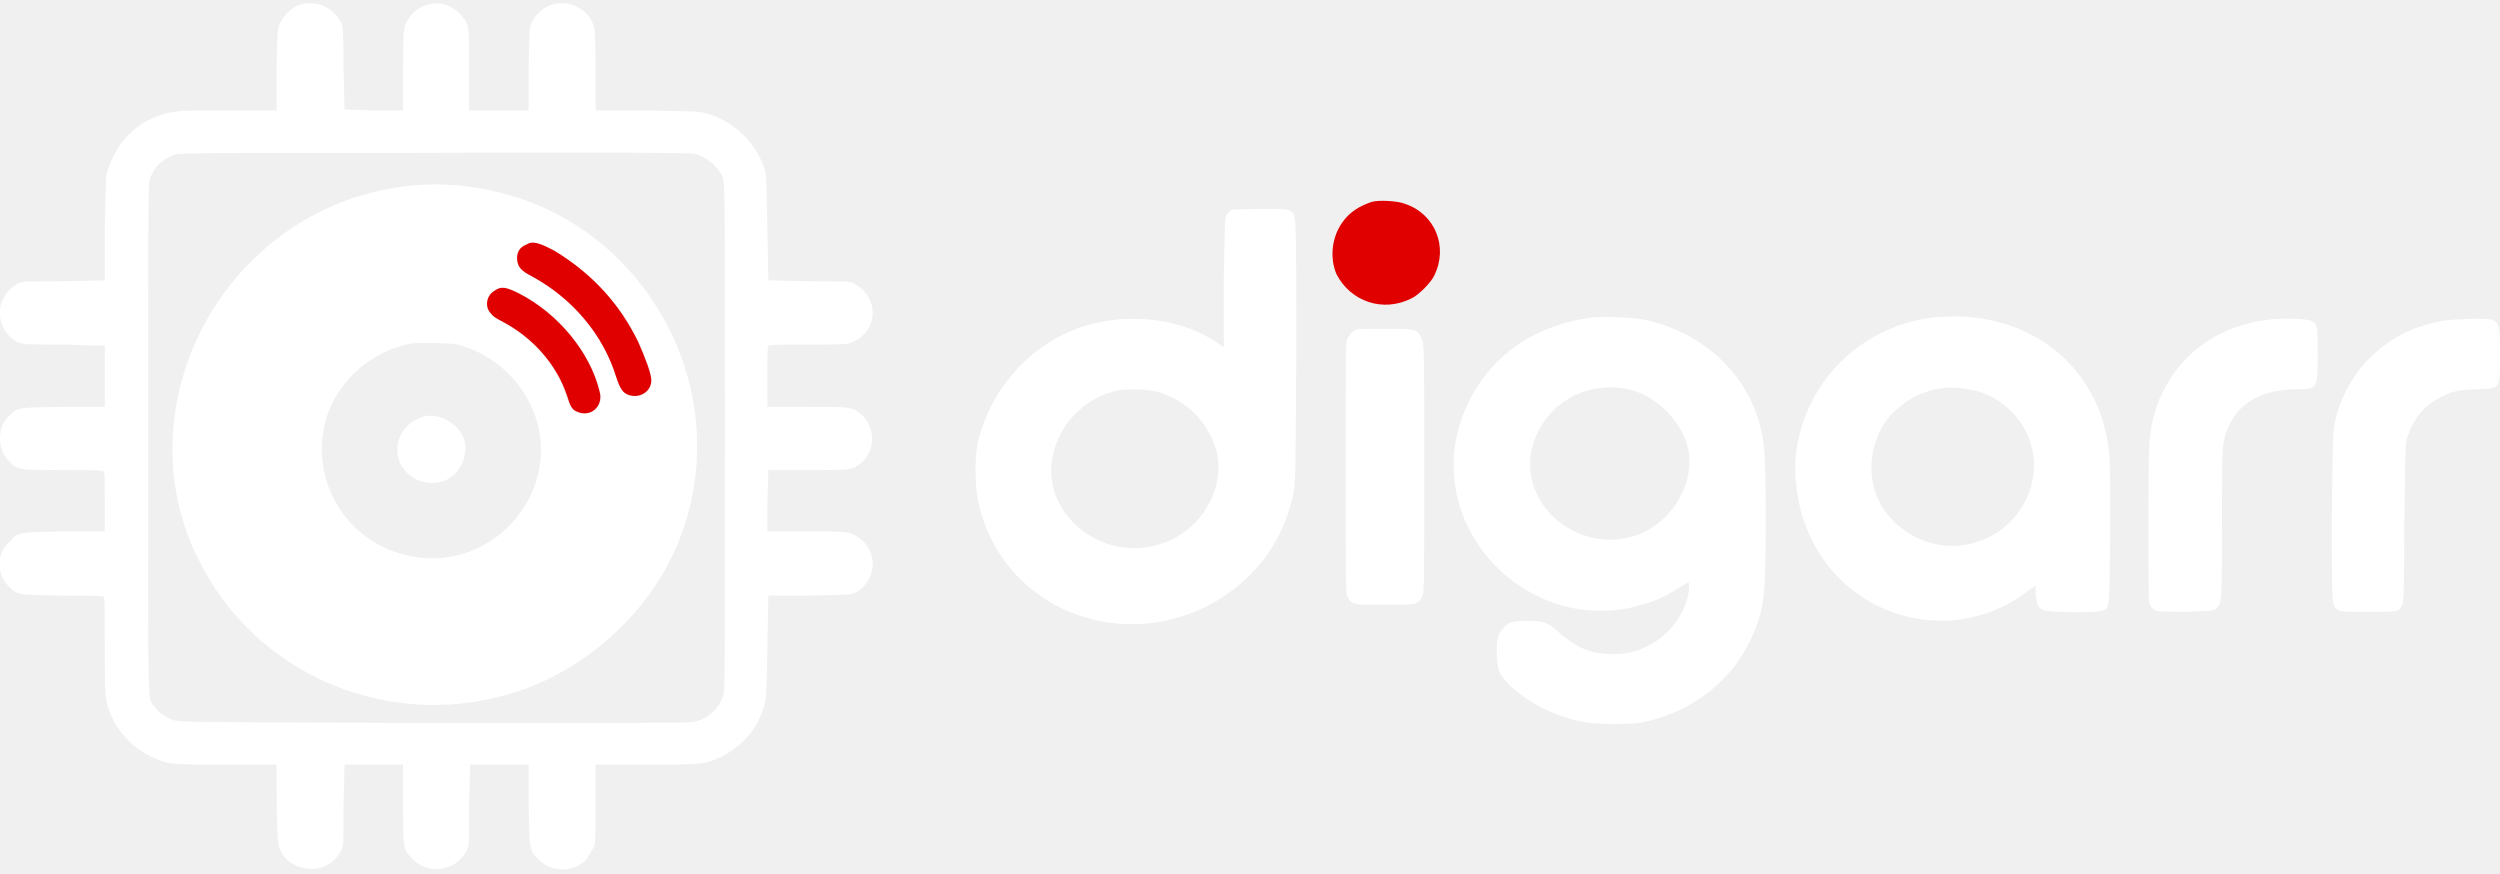
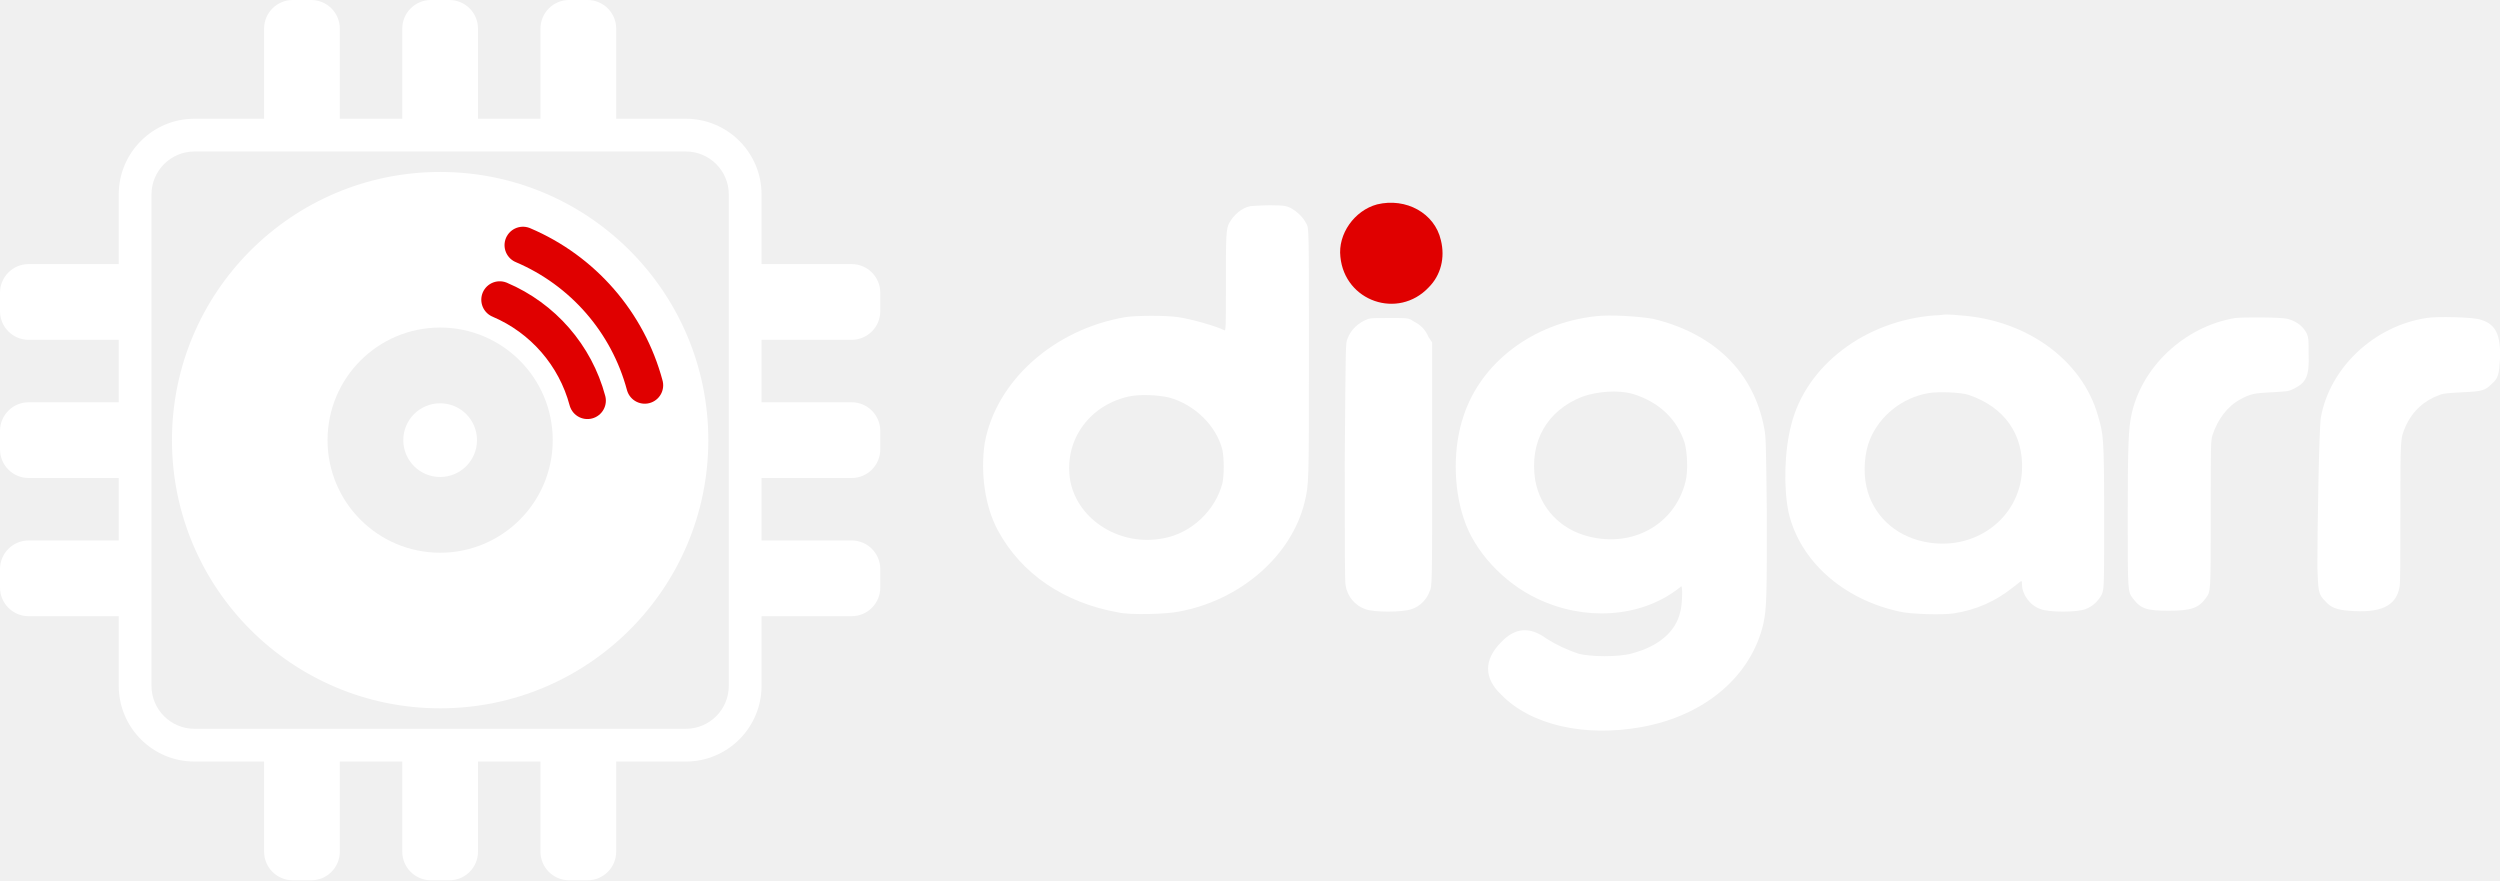
- <svg xmlns="http://www.w3.org/2000/svg" viewBox="0 0 1718 600" role="img" aria-label="digarr">
-   <svg width="600" height="600" viewBox="165 165 925 925">
-     <g transform="translate(0,1254) scale(1,-1)" fill="#ffffff" stroke="none">
-       <path d="M486 1085 c-10 -2 -19 -10 -24 -20 -3 -6 -3 -6 -4 -45 0 -21 0 -41 0 -43 l0 -5 -49 0 c-53 0 -59 0 -74 -5 -28 -9 -48 -31 -57 -62 -1 -5 -1 -14 -2 -59 l0 -54 -44 -1 c-43 0 -43 0 -49 -3 -21 -12 -24 -39 -8 -55 9 -9 13 -9 40 -9 12 0 31 0 42 -1 l19 0 0 -33 0 -32 -43 0 c-50 -1 -49 0 -59 -10 -7 -8 -9 -14 -9 -25 1 -10 3 -16 10 -23 9 -9 10 -9 56 -9 22 0 41 0 42 -1 3 0 3 0 3 -32 l0 -32 -42 0 c-50 -1 -49 0 -59 -11 -14 -13 -14 -33 -1 -47 10 -10 9 -9 56 -10 23 0 43 0 44 -1 2 0 2 0 2 -49 0 -55 0 -61 6 -75 8 -21 28 -41 51 -49 12 -5 17 -5 73 -5 l52 0 0 -11 c0 -55 1 -73 3 -77 3 -9 8 -14 16 -18 18 -10 40 -3 49 14 3 6 3 6 3 49 l1 43 31 0 31 0 0 -40 c0 -47 0 -50 9 -59 16 -18 46 -15 58 7 3 6 3 6 3 49 l1 43 31 0 31 0 0 -42 c1 -48 1 -48 9 -57 13 -15 36 -16 51 -3 2 3 5 7 7 11 4 6 4 6 4 49 l0 42 52 0 c58 0 61 0 76 6 24 10 42 29 50 54 3 10 3 10 4 64 l1 55 43 0 c44 1 44 1 49 3 23 12 25 44 4 58 -9 7 -12 7 -57 7 l-40 0 0 32 1 33 41 0 c45 0 46 0 54 5 22 14 19 48 -4 59 -5 2 -6 3 -49 3 l-43 0 0 32 c0 33 0 33 3 33 1 1 20 1 42 1 40 0 40 0 46 3 27 12 27 47 2 61 -5 3 -5 3 -49 3 l-43 1 -1 54 c-1 49 -1 55 -2 61 -9 30 -33 54 -63 62 -8 2 -10 2 -63 3 l-54 0 0 43 c0 42 -1 44 -3 49 -3 8 -8 13 -17 18 -18 9 -39 1 -48 -17 -2 -5 -2 -5 -3 -49 l0 -44 -32 0 -31 0 0 42 c0 48 0 49 -7 57 -16 22 -49 18 -60 -7 -2 -4 -3 -6 -3 -48 l0 -44 -31 0 -31 1 -1 44 c0 38 -1 44 -2 47 -8 16 -24 24 -41 21z m415 -159 c11 -2 23 -12 29 -23 3 -6 3 -6 3 -273 0 -192 0 -269 -1 -274 -3 -16 -16 -29 -33 -32 -4 -1 -77 -1 -275 -1 -269 1 -269 1 -275 3 -8 3 -15 7 -20 14 -8 11 -7 -16 -7 286 0 269 0 269 2 274 4 11 11 19 23 24 6 3 6 3 224 3 263 1 323 0 330 -1z" />
-       <path d="M609 893 c-88 -6 -165 -52 -214 -125 -55 -83 -63 -188 -19 -273 59 -119 196 -179 326 -142 62 17 120 60 157 115 62 93 59 216 -7 309 -49 69 -123 110 -208 116 -16 1 -18 1 -35 0z m136 -66 c48 -25 86 -68 105 -120 5 -15 6 -20 5 -25 -2 -9 -10 -14 -19 -13 -9 1 -12 5 -18 21 -15 45 -46 82 -88 105 -15 9 -20 15 -17 24 4 14 15 17 32 8z m-30 -48 c39 -20 70 -55 84 -97 2 -9 3 -12 3 -16 -2 -8 -8 -14 -16 -15 -11 -1 -16 3 -22 20 -12 35 -35 60 -68 77 -14 8 -19 17 -13 27 6 11 15 12 32 4z m-66 -55 c35 -8 66 -35 80 -68 36 -84 -40 -175 -130 -156 -69 14 -109 84 -87 150 13 37 47 67 88 75 10 1 39 1 49 -1z" />
-       <path d="M615 648 c-5 -1 -15 -6 -18 -10 -11 -10 -14 -27 -8 -40 11 -22 41 -28 58 -11 11 11 14 29 8 41 -8 14 -25 23 -40 20z" />
-     </g>
-     <g transform="translate(0,1254) scale(1,-1)" fill="#e00000" stroke="none">
-       <path d="M723 830 c-8 -3 -11 -9 -10 -17 1 -7 4 -11 16 -17 42 -23 75 -61 89 -107 4 -12 7 -16 12 -18 12 -5 25 3 25 15 0 7 -6 23 -14 41 -20 41 -49 72 -88 96 -17 9 -24 11 -30 7z" />
-       <path d="M689 781 c-9 -5 -11 -18 -3 -25 1 -2 6 -5 10 -7 33 -17 59 -46 70 -80 3 -10 5 -14 10 -16 15 -7 29 6 24 22 -10 41 -44 82 -85 103 -14 7 -19 8 -26 3z" />
+ <svg xmlns="http://www.w3.org/2000/svg" viewBox="0 0 1704 600" role="img" aria-label="digarr">
+   <svg width="600" height="600" viewBox="0 0 860 860">
+     <g transform="translate(0 0)">
+       <path fill="#ffffff" d="M286.0 0H304.0A28 28 0 0 1 332.0 28V118A28 28 0 0 1 304.0 146H286.0A28 28 0 0 1 258.0 118V28A28 28 0 0 1 286.0 0ZM286.0 714H304.0A28 28 0 0 1 332.0 742V832A28 28 0 0 1 304.0 860H286.0A28 28 0 0 1 258.0 832V742A28 28 0 0 1 286.0 714ZM28 258.0H118A28 28 0 0 1 146 286.0V304.0A28 28 0 0 1 118 332.0H28A28 28 0 0 1 0 304.0V286.0A28 28 0 0 1 28 258.0ZM742 258.0H832A28 28 0 0 1 860 286.0V304.0A28 28 0 0 1 832 332.0H742A28 28 0 0 1 714 304.0V286.0A28 28 0 0 1 742 258.0ZM421.0 0H439.0A28 28 0 0 1 467.0 28V118A28 28 0 0 1 439.0 146H421.0A28 28 0 0 1 393.0 118V28A28 28 0 0 1 421.0 0ZM421.0 714H439.0A28 28 0 0 1 467.0 742V832A28 28 0 0 1 439.0 860H421.0A28 28 0 0 1 393.0 832V742A28 28 0 0 1 421.0 714ZM28 393.0H118A28 28 0 0 1 146 421.0V439.0A28 28 0 0 1 118 467.0H28A28 28 0 0 1 0 439.0V421.0A28 28 0 0 1 28 393.0ZM742 393.0H832A28 28 0 0 1 860 421.0V439.0A28 28 0 0 1 832 467.0H742A28 28 0 0 1 714 439.0V421.0A28 28 0 0 1 742 393.0ZM556.0 0H574.0A28 28 0 0 1 602.0 28V118A28 28 0 0 1 574.0 146H556.0A28 28 0 0 1 528.0 118V28A28 28 0 0 1 556.0 0ZM556.0 714H574.0A28 28 0 0 1 602.0 742V832A28 28 0 0 1 574.0 860H556.0A28 28 0 0 1 528.0 832V742A28 28 0 0 1 556.0 714ZM28 528.0H118A28 28 0 0 1 146 556.0V574.0A28 28 0 0 1 118 602.0H28A28 28 0 0 1 0 574.0V556.0A28 28 0 0 1 28 528.0ZM742 528.0H832A28 28 0 0 1 860 556.0V574.0A28 28 0 0 1 832 602.0H742A28 28 0 0 1 714 574.0V556.0A28 28 0 0 1 742 528.0Z" />
+       <path fill="#ffffff" fill-rule="evenodd" d="M190 116H670A74 74 0 0 1 744 190V670A74 74 0 0 1 670 744H190A74 74 0 0 1 116 670V190A74 74 0 0 1 190 116ZM190 148H670A42 42 0 0 1 712 190V670A42 42 0 0 1 670 712H190A42 42 0 0 1 148 670V190A42 42 0 0 1 190 148Z" />
+       <path fill="#ffffff" fill-rule="evenodd" d="M168 430a262 262 0 1 0 524 0a262 262 0 1 0 -524 0ZM320 430a110 110 0 1 0 220 0a110 110 0 1 0 -220 0ZM394 430a36 36 0 1 0 72 0a36 36 0 1 0 -72 0Z" />
+       <path fill="none" stroke="#e00000" stroke-width="36" stroke-linecap="round" d="M488.2 292.8A149 149 0 0 1 573.9 391.4M510.9 239.5A207 207 0 0 1 629.9 376.4" />
    </g>
  </svg>
-   <svg x="670" y="138" width="1048" height="360" viewBox="337 104 1514 520">
+   <svg x="670" y="138" width="1034" height="360" viewBox="219 63 1736 604">
    <g transform="translate(0,724) scale(1,-1)" fill="#ffffff" stroke="none">
-       <path d="M591 611 c-1 -1 -3 -3 -4 -5 -2 -3 -2 -3 -3 -67 l0 -64 -5 3 c-32 23 -81 31 -125 20 -57 -14 -103 -63 -115 -122 -2 -13 -2 -40 1 -54 14 -65 65 -112 132 -121 80 -10 157 40 178 116 6 21 5 15 6 154 0 143 0 135 -6 139 -3 2 -6 2 -30 2 -17 0 -27 -1 -29 -1z m-71 -181 c28 -9 49 -30 57 -59 7 -28 -7 -63 -34 -81 -38 -26 -90 -17 -117 21 -31 43 -5 105 49 120 11 3 34 2 45 -1z" />
-       <path d="M1298 505 c-54 -3 -102 -33 -128 -80 -14 -26 -21 -56 -18 -84 2 -22 7 -39 15 -56 40 -83 145 -108 217 -51 l6 4 0 -8 c1 -10 2 -13 7 -16 5 -3 54 -3 59 -1 8 3 7 0 8 77 0 43 0 72 -1 79 -8 85 -77 141 -165 136z m25 -72 c27 -4 50 -23 60 -48 18 -45 -11 -96 -60 -106 -34 -7 -70 10 -87 40 -15 27 -11 63 9 87 20 22 48 33 78 27z" />
-       <path d="M949 504 c-62 -8 -108 -44 -128 -98 -28 -75 13 -157 90 -185 25 -9 58 -11 84 -3 17 4 27 9 48 22 3 2 3 2 3 -5 -4 -36 -38 -66 -76 -65 -21 0 -36 6 -55 23 -10 9 -14 10 -30 10 -14 0 -19 -1 -24 -8 -5 -5 -6 -10 -6 -25 1 -17 2 -20 14 -32 19 -17 42 -29 70 -35 14 -3 46 -3 60 -1 52 11 92 43 111 89 11 26 12 39 12 114 0 68 -1 78 -8 100 -16 49 -58 85 -112 97 -10 2 -44 4 -53 2z m36 -71 c26 -5 51 -29 59 -55 9 -32 -9 -69 -41 -86 -43 -22 -98 1 -112 47 -12 38 14 82 55 93 11 3 27 4 39 1z" />
-       <path d="M1621 502 c-43 -5 -79 -27 -100 -63 -7 -12 -10 -19 -14 -34 -5 -19 -5 -28 -5 -109 0 -72 0 -75 2 -78 4 -6 5 -6 36 -6 27 1 27 1 30 4 5 5 5 8 5 88 0 73 0 75 5 88 10 27 34 41 70 41 20 0 20 1 20 34 0 29 0 31 -7 34 -5 2 -27 3 -42 1z" />
-       <path d="M1803 502 c-58 -6 -103 -45 -116 -102 -2 -12 -2 -12 -3 -95 0 -90 0 -87 6 -91 3 -2 5 -2 30 -2 29 0 30 0 33 5 2 3 3 4 3 81 1 71 1 78 2 84 6 21 18 36 36 44 9 5 16 6 33 7 25 1 24 -1 24 35 0 35 0 35 -25 35 -8 0 -18 -1 -23 -1z" />
-       <path d="M713 491 c-2 -2 -5 -5 -6 -7 -2 -4 -2 -4 -2 -129 0 -124 0 -125 2 -128 4 -8 5 -8 36 -8 33 0 34 0 38 8 2 4 2 4 2 128 0 124 0 124 -3 129 -4 9 -5 9 -37 9 -26 0 -27 0 -30 -2z" />
+       <path d="M525 657 c-10 -2 -19 -10 -24 -19 -4 -7 -4 -15 -4 -70 0 -51 0 -54 -2 -53 -7 4 -38 13 -53 15 -12 2 -48 2 -60 0 -82 -14 -148 -73 -161 -144 -5 -34 0 -72 15 -100 27 -50 76 -83 138 -94 13 -3 55 -2 69 1 71 13 129 64 144 125 5 21 5 20 5 172 0 142 0 142 -3 147 -4 8 -11 14 -18 18 -5 2 -6 3 -24 3 -10 0 -20 -1 -22 -1z m-93 -219 c29 -8 54 -32 61 -60 2 -10 2 -29 0 -38 -8 -31 -35 -57 -67 -63 -49 -10 -98 20 -107 65 -8 44 19 86 66 97 13 3 34 2 47 -1z" />
+       <path d="M1308 532 c-79 -6 -147 -57 -164 -125 -8 -30 -9 -73 -3 -101 13 -55 62 -99 127 -113 12 -3 50 -4 62 -2 26 4 48 14 68 30 5 4 9 7 9 7 1 0 1 -2 1 -4 0 -11 9 -24 21 -28 9 -4 43 -4 52 0 8 3 14 9 18 16 3 7 3 7 3 91 0 92 -1 93 -7 114 -18 64 -82 110 -158 115 -9 1 -17 1 -17 1 -1 0 -6 -1 -12 -1z m39 -91 c41 -14 63 -45 61 -87 -3 -55 -55 -93 -112 -81 -34 7 -59 31 -66 63 -4 17 -2 40 4 54 11 27 37 48 67 53 11 2 37 1 46 -2z" />
+       <path d="M920 531 c-72 -8 -131 -53 -151 -114 -12 -35 -12 -81 0 -117 12 -38 46 -74 84 -92 54 -26 117 -22 160 10 3 2 5 4 5 4 2 0 1 -23 -1 -29 -5 -23 -25 -40 -56 -48 -14 -4 -47 -4 -61 0 -12 4 -25 10 -36 17 -19 14 -36 13 -52 -4 -20 -20 -20 -41 0 -60 34 -35 96 -49 161 -37 72 13 125 58 139 118 4 18 4 35 4 127 -1 83 -1 86 -3 97 -12 64 -57 108 -127 125 -17 3 -50 5 -66 3z m43 -89 c29 -9 50 -28 59 -56 3 -11 4 -32 1 -44 -12 -49 -60 -76 -111 -63 -32 8 -55 32 -61 64 -7 44 13 80 54 96 17 6 41 8 58 3z" />
+       <path d="M1652 529 c-59 -10 -108 -57 -119 -112 -3 -15 -4 -32 -4 -114 0 -89 0 -87 6 -95 9 -12 16 -14 41 -14 25 0 34 3 42 14 6 8 6 5 6 96 0 82 0 84 2 91 6 18 17 33 32 41 11 6 15 7 36 8 18 1 19 1 25 4 14 7 18 14 17 40 0 16 0 18 -2 23 -4 8 -11 14 -22 17 -8 2 -50 2 -60 1z" />
+       <path d="M1871 529 c-60 -9 -111 -57 -121 -114 -2 -10 -4 -126 -4 -171 1 -28 1 -31 9 -39 6 -7 13 -10 27 -11 36 -3 54 5 58 27 1 4 1 33 1 85 0 88 0 85 6 99 8 18 22 30 39 36 5 2 10 2 26 3 23 1 26 2 34 10 7 6 8 11 9 28 1 28 -5 40 -22 45 -7 3 -51 4 -62 2z" />
+       <path d="M660 528 c-11 -4 -20 -12 -24 -23 -2 -5 -2 -5 -3 -141 0 -99 0 -137 1 -141 2 -13 11 -23 22 -27 9 -4 44 -4 54 0 9 3 17 11 20 20 3 6 3 6 3 145 l0 140 -4 6 c-4 9 -9 14 -17 18 -6 4 -6 4 -27 4 -15 0 -22 0 -25 -1z" />
    </g>
    <g transform="translate(0,724) scale(1,-1)" fill="#e00000" stroke="none">
-       <path d="M731 619 c-12 -4 -22 -10 -29 -20 -11 -15 -13 -36 -6 -52 14 -27 46 -38 74 -24 7 3 20 16 23 23 14 28 1 61 -29 71 -7 3 -26 4 -33 2z" />
+       <path d="M670 659 c-26 -7 -45 -34 -42 -60 5 -51 66 -72 101 -35 14 14 19 34 14 54 -7 31 -40 49 -73 41z" />
    </g>
  </svg>
</svg>
